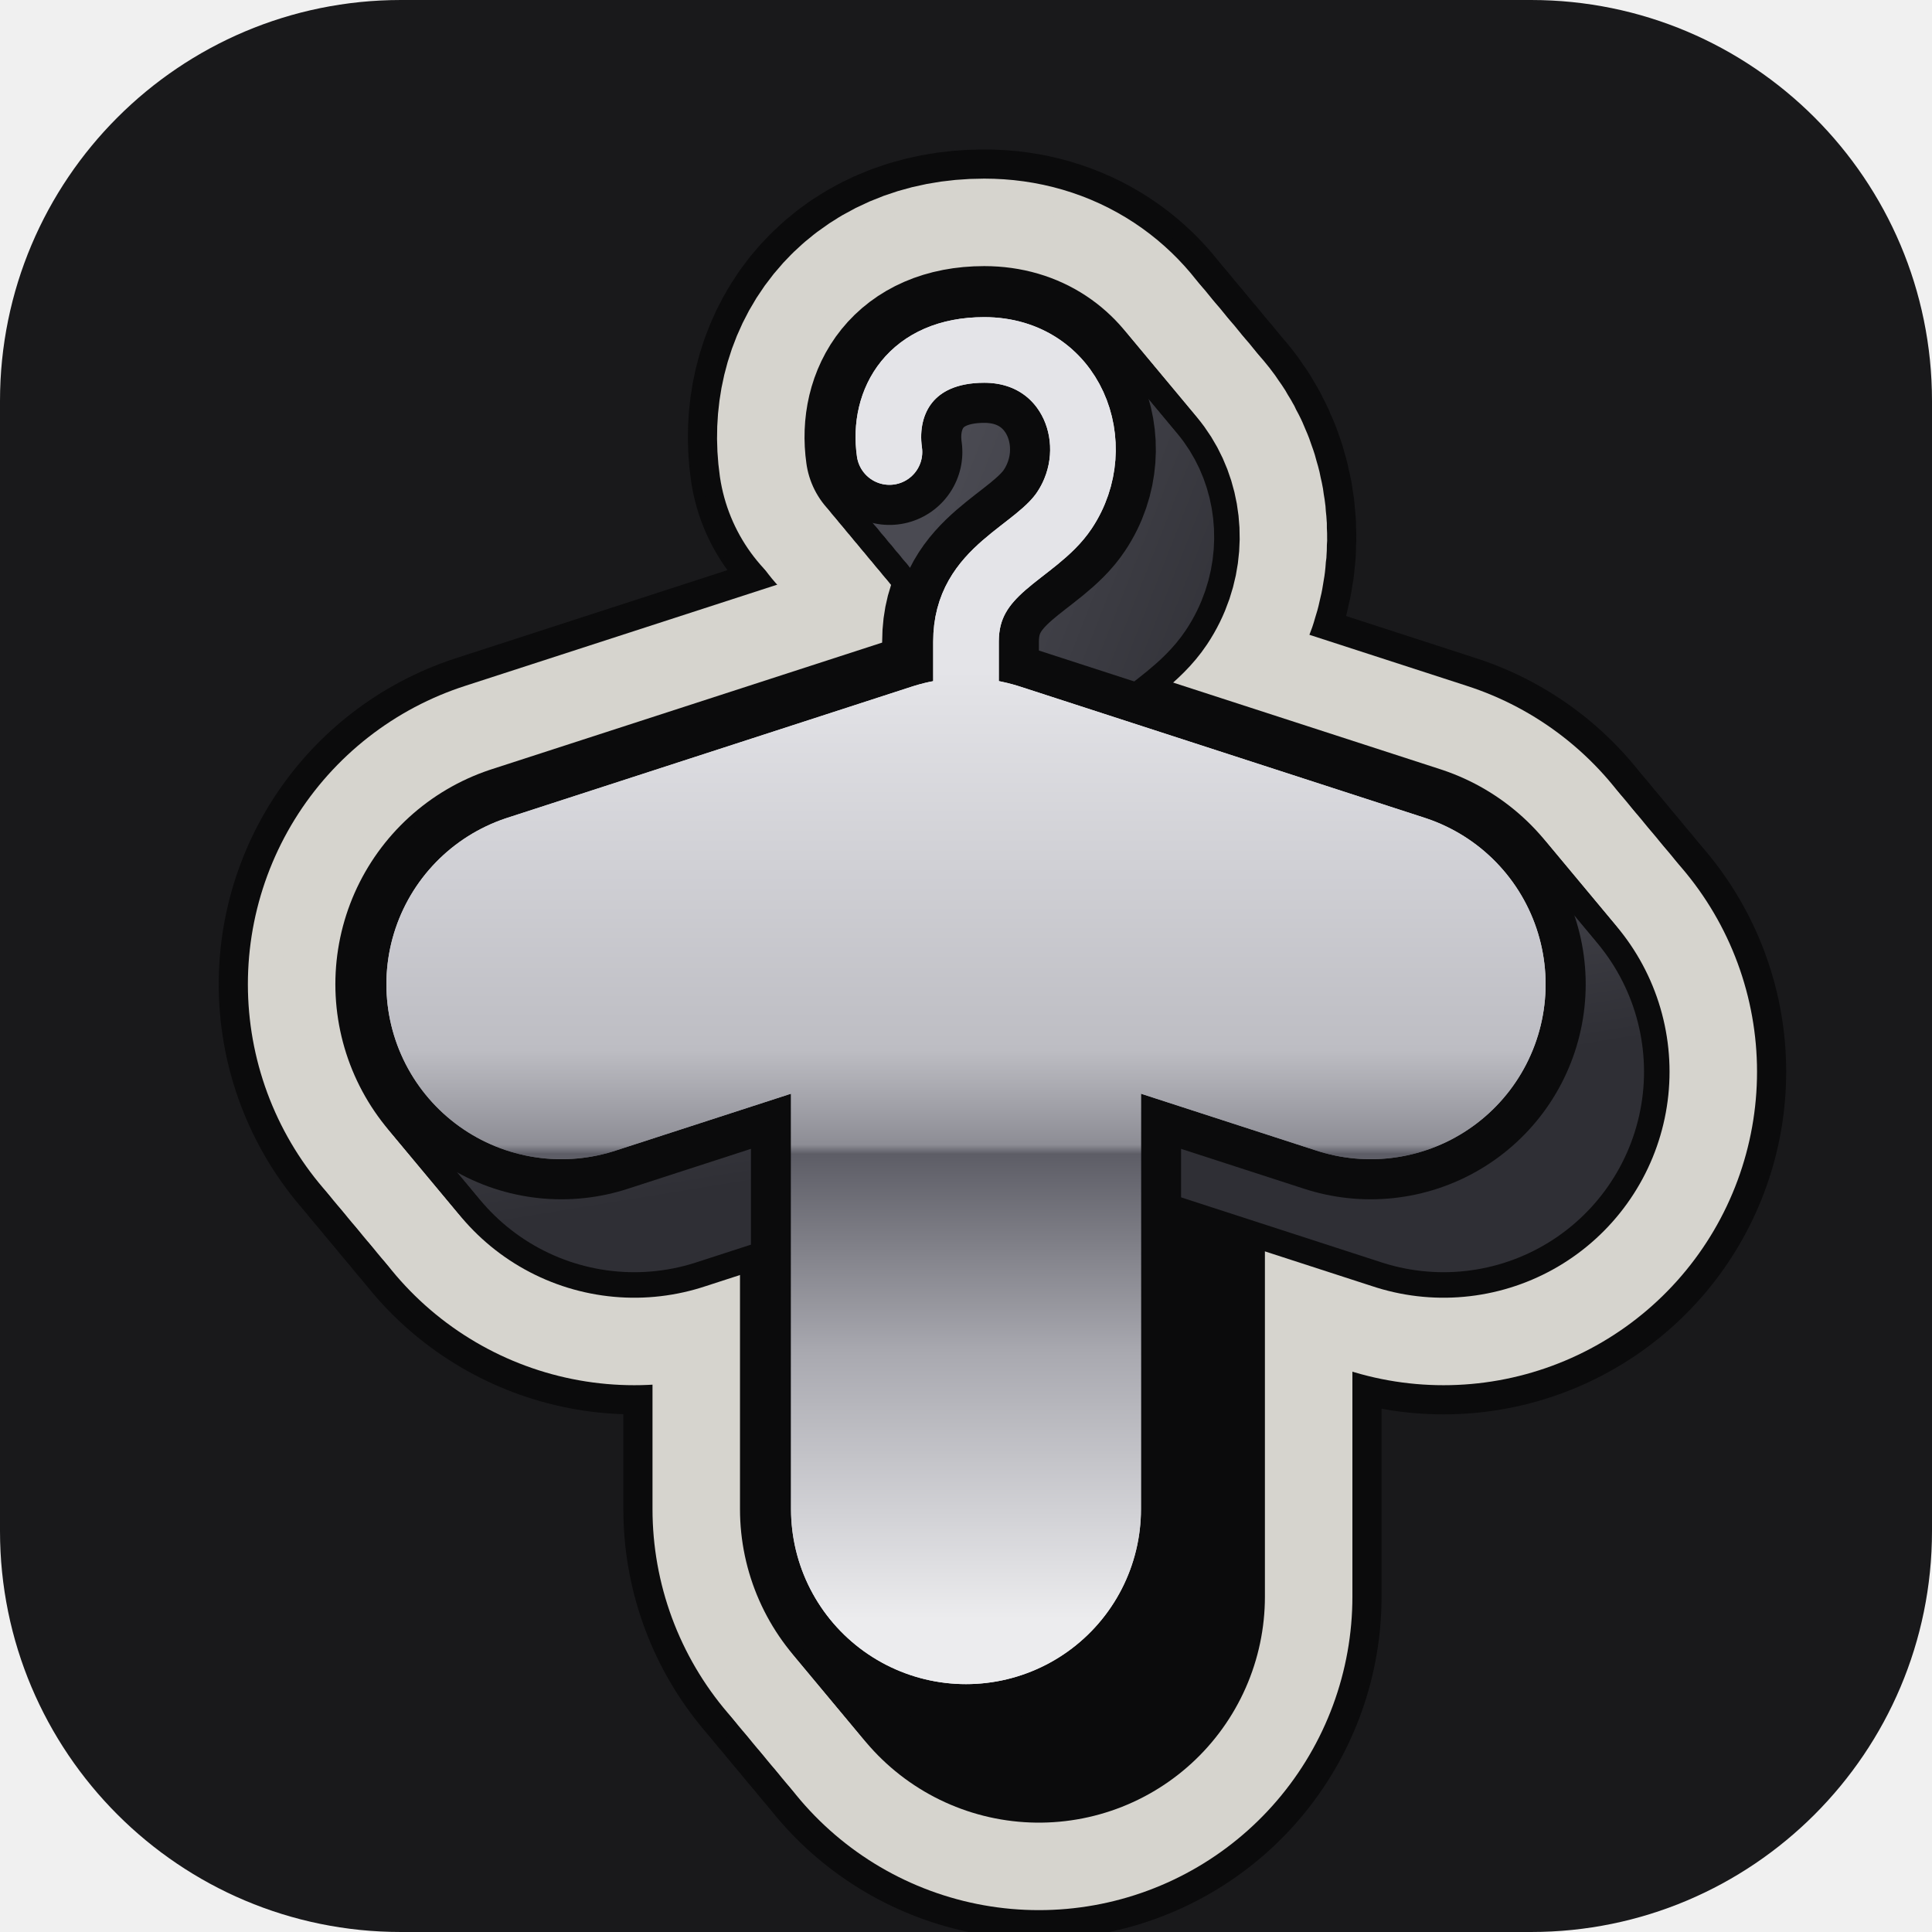
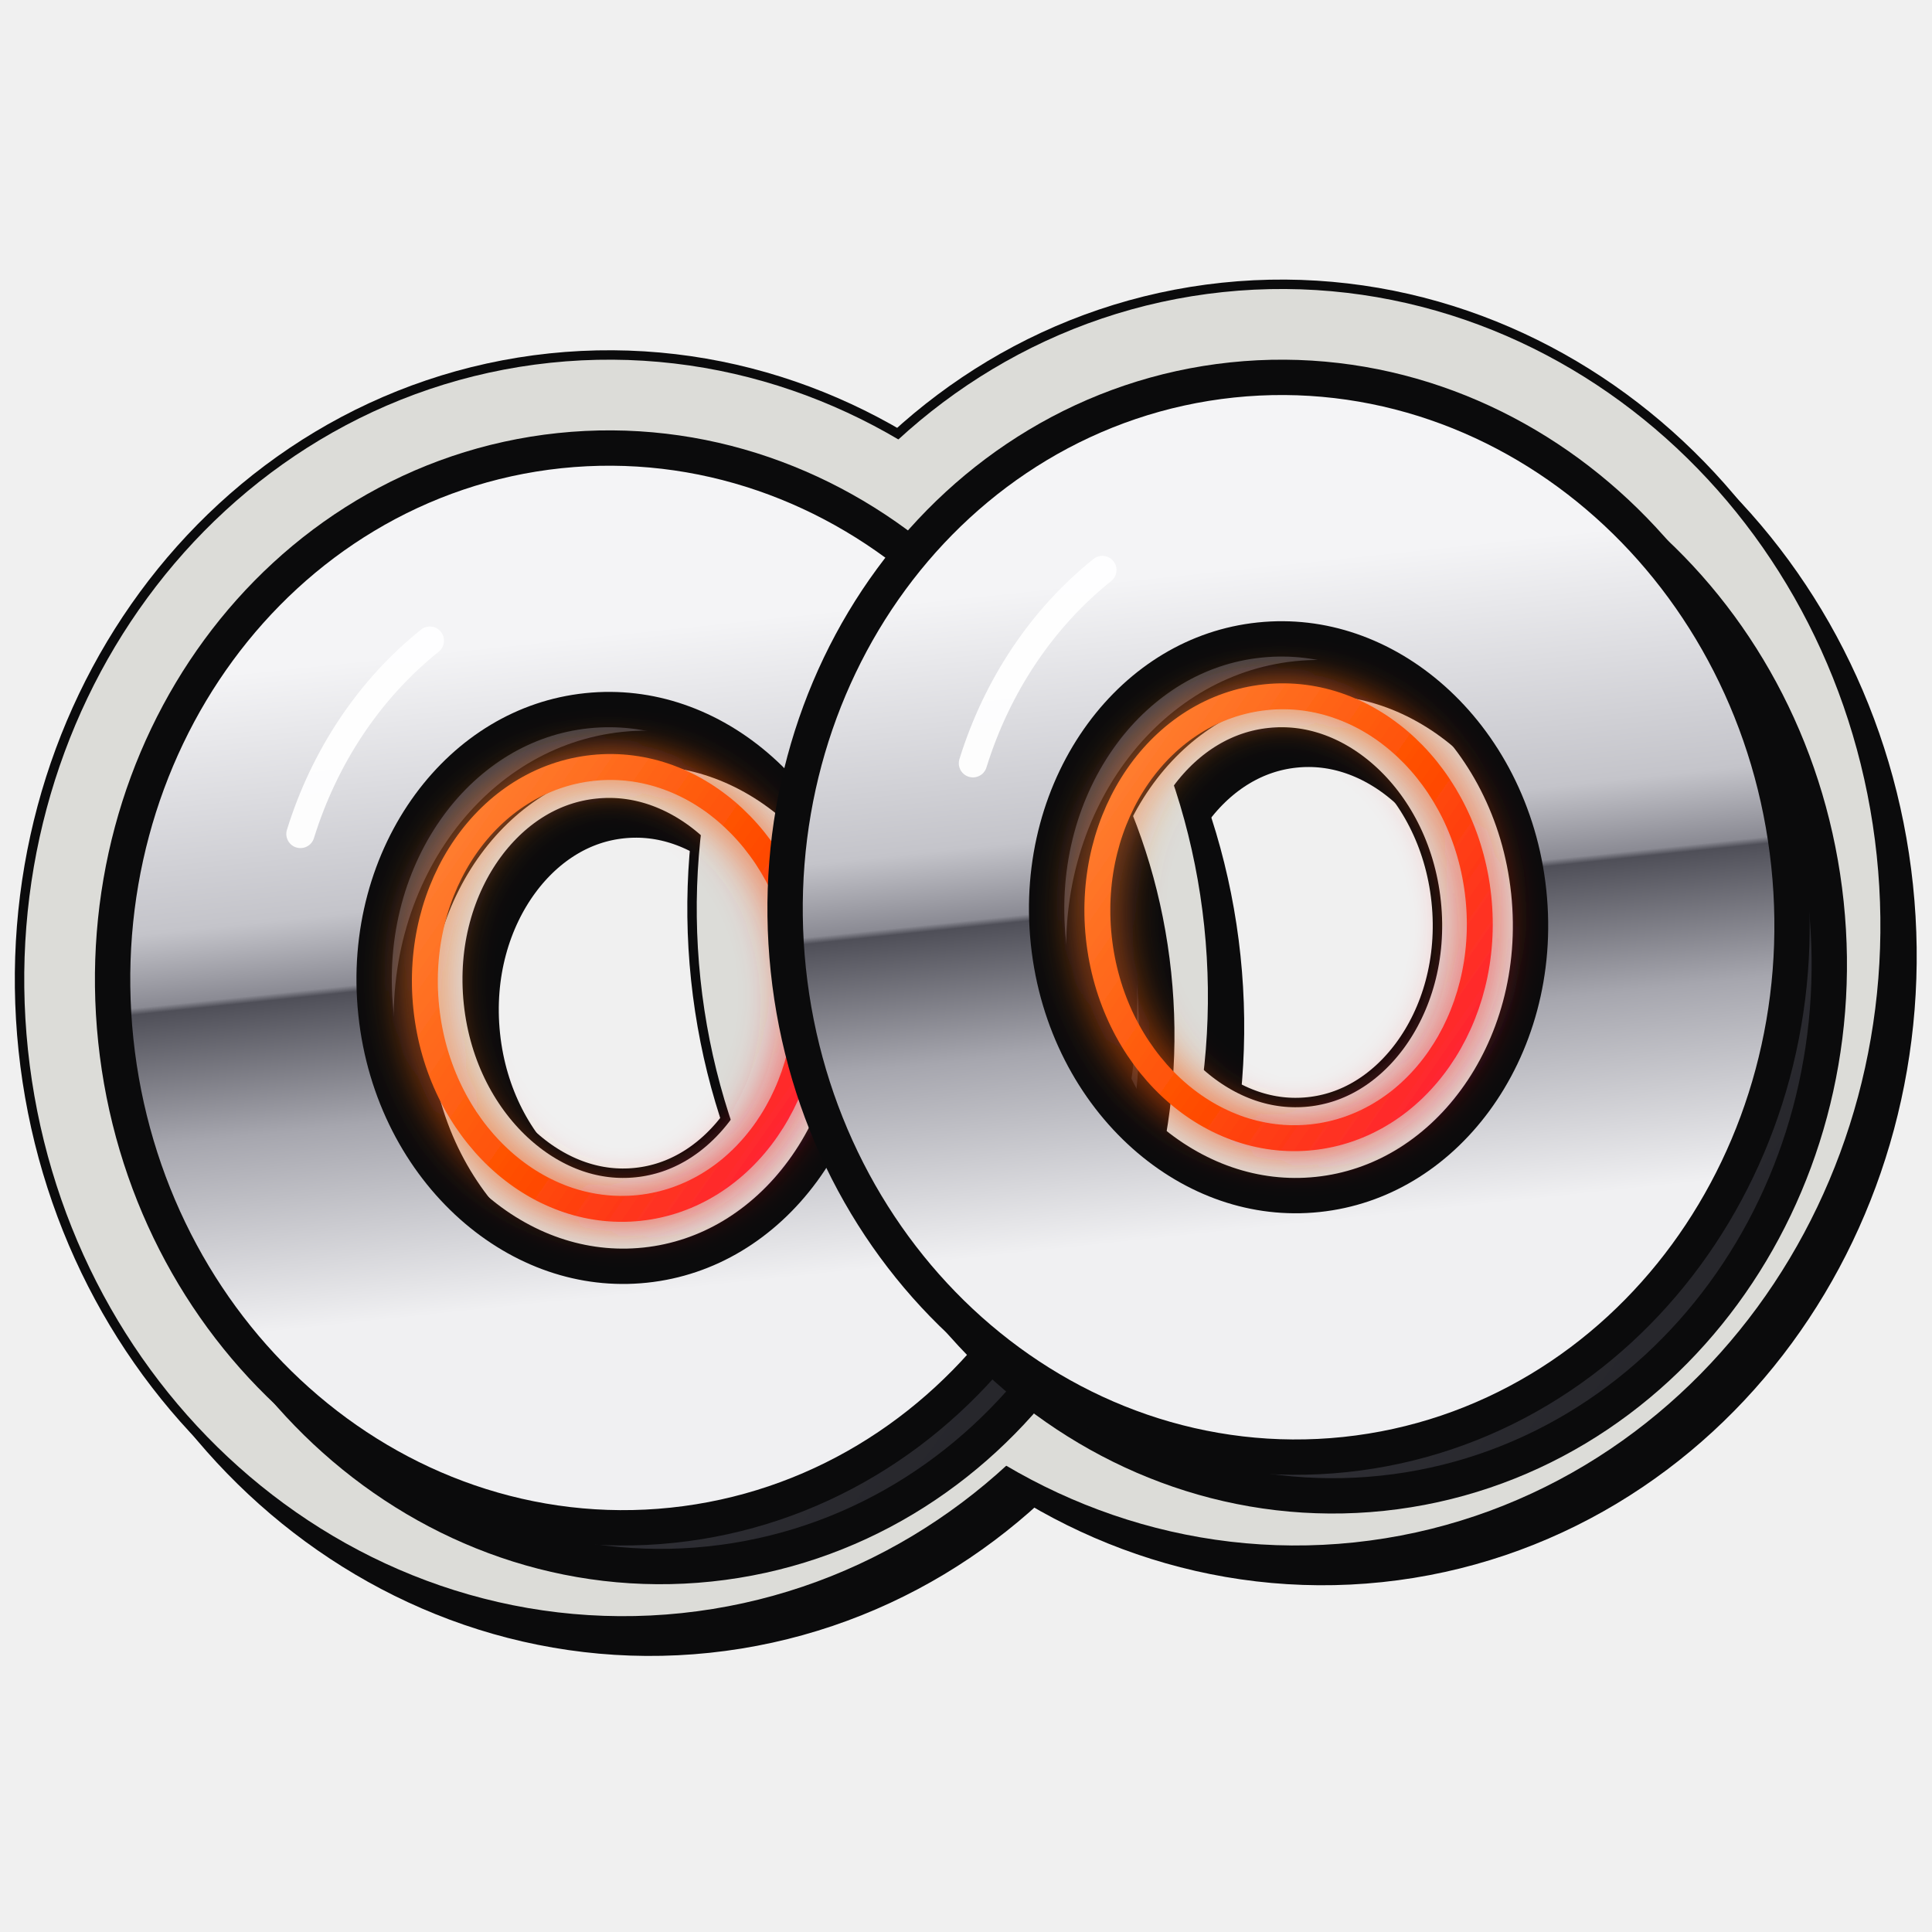
- <svg xmlns="http://www.w3.org/2000/svg" viewBox="462 -84 530 530" role="img" aria-label="MyOut">
+ <svg xmlns="http://www.w3.org/2000/svg" viewBox="140 -71 820 820" role="img" aria-label="MyOO">
  <defs>
-     <linearGradient id="chrome" gradientUnits="userSpaceOnUse" x1="0" y1="100" x2="0" y2="360">
-       <stop offset="0" stop-color="#e4e4e8" />
-       <stop offset="0.4" stop-color="#bdbdc3" />
-       <stop offset="0.5" stop-color="#8d8d95" />
-       <stop offset="0.51" stop-color="#5d5d66" />
-       <stop offset="0.72" stop-color="#a9a9b0" />
-       <stop offset="1" stop-color="#ececee" />
+     <linearGradient id="chrome" gradientUnits="userSpaceOnUse" x1="0" y1="190" x2="0" y2="470">
+       <stop offset="0" stop-color="#f4f4f6" />
+       <stop offset="0.38" stop-color="#c4c4ca" />
+       <stop offset="0.49" stop-color="#8a8a93" />
+       <stop offset="0.5" stop-color="#4f4f58" />
+       <stop offset="0.7" stop-color="#a6a6ae" />
+       <stop offset="1" stop-color="#f0f0f2" />
+     </linearGradient>
+     <linearGradient id="hot" x1="0" y1="0" x2="1" y2="1">
+       <stop offset="0" stop-color="#ff8a3d" />
+       <stop offset="0.55" stop-color="#ff4d00" />
+       <stop offset="1" stop-color="#ff1744" />
    </linearGradient>
    <linearGradient id="side" x1="0" y1="0" x2="1" y2="1">
      <stop offset="0" stop-color="#4a4a52" />
-       <stop offset="1" stop-color="#2f2f35" />
+       <stop offset="1" stop-color="#25252a" />
    </linearGradient>
-     <path id="p0" d="M 727 148 L 727 92 C 727 72 746 68 754 56 C 766 38 756 12 732 12 C 712 12 704 26 706 40" />
-     <path id="p1" d="M 616 186 L 727 150 L 838 186" />
-     <path id="p2" d="M 727 166 L 727 330" />
-     <path id="p3" d="M 727 352 L 727 380" />
+     <filter id="glow" x="-50%" y="-50%" width="200%" height="200%">
+       <feGaussianBlur stdDeviation="9" result="b" />
+       <feMerge>
+         <feMergeNode in="b" />
+         <feMergeNode in="SourceGraphic" />
+       </feMerge>
+     </filter>
  </defs>
-   <rect x="462" y="-84" width="530" height="530" rx="110" fill="#19191b" />
-   <g fill="none" stroke-linecap="round" stroke-linejoin="round" transform="rotate(0 500 250)">
-     <g>
-       <use href="#p0" stroke="#0b0b0c" stroke-width="110" />
-       <use href="#p0" stroke="#0b0b0c" stroke-width="110" x="4" y="4.8" />
-       <use href="#p0" stroke="#0b0b0c" stroke-width="110" x="8" y="9.6" />
-       <use href="#p0" stroke="#0b0b0c" stroke-width="110" x="12" y="14.4" />
-       <use href="#p0" stroke="#0b0b0c" stroke-width="110" x="16" y="19.2" />
-       <use href="#p0" stroke="#0b0b0c" stroke-width="110" x="20" y="24" />
-       <use href="#p1" stroke="#0b0b0c" stroke-width="188" />
-       <use href="#p1" stroke="#0b0b0c" stroke-width="188" x="4" y="4.8" />
-       <use href="#p1" stroke="#0b0b0c" stroke-width="188" x="8" y="9.6" />
-       <use href="#p1" stroke="#0b0b0c" stroke-width="188" x="12" y="14.4" />
-       <use href="#p1" stroke="#0b0b0c" stroke-width="188" x="16" y="19.2" />
-       <use href="#p1" stroke="#0b0b0c" stroke-width="188" x="20" y="24" />
-       <use href="#p2" stroke="#0b0b0c" stroke-width="188" />
-       <use href="#p2" stroke="#0b0b0c" stroke-width="188" x="4" y="4.8" />
-       <use href="#p2" stroke="#0b0b0c" stroke-width="188" x="8" y="9.6" />
-       <use href="#p2" stroke="#0b0b0c" stroke-width="188" x="12" y="14.4" />
-       <use href="#p2" stroke="#0b0b0c" stroke-width="188" x="16" y="19.2" />
-       <use href="#p2" stroke="#0b0b0c" stroke-width="188" x="20" y="24" />
-       <use href="#p3" stroke="#0b0b0c" stroke-width="54" />
+   <g fill="none" stroke-linecap="round" stroke-linejoin="round" transform="rotate(-6 480 330)">
+     <g transform="translate(10 14)">
+       <path d="M 242 340 A 158 173.8 0 1 0 558 340 A 158 173.8 0 1 0 242 340 Z" stroke="#0b0b0c" stroke-width="194" />
+       <path d="M 529 340 A 158 173.8 0 1 0 845 340 A 158 173.8 0 1 0 529 340 Z" stroke="#0b0b0c" stroke-width="194" />
    </g>
-     <g>
-       <use href="#p0" stroke="#d6d4ce" stroke-width="94" />
-       <use href="#p0" stroke="#d6d4ce" stroke-width="94" x="4" y="4.8" />
-       <use href="#p0" stroke="#d6d4ce" stroke-width="94" x="8" y="9.6" />
-       <use href="#p0" stroke="#d6d4ce" stroke-width="94" x="12" y="14.4" />
-       <use href="#p0" stroke="#d6d4ce" stroke-width="94" x="16" y="19.2" />
-       <use href="#p0" stroke="#d6d4ce" stroke-width="94" x="20" y="24" />
-       <use href="#p1" stroke="#d6d4ce" stroke-width="172" />
-       <use href="#p1" stroke="#d6d4ce" stroke-width="172" x="4" y="4.8" />
-       <use href="#p1" stroke="#d6d4ce" stroke-width="172" x="8" y="9.6" />
-       <use href="#p1" stroke="#d6d4ce" stroke-width="172" x="12" y="14.4" />
-       <use href="#p1" stroke="#d6d4ce" stroke-width="172" x="16" y="19.2" />
-       <use href="#p1" stroke="#d6d4ce" stroke-width="172" x="20" y="24" />
-       <use href="#p2" stroke="#d6d4ce" stroke-width="172" />
-       <use href="#p2" stroke="#d6d4ce" stroke-width="172" x="4" y="4.8" />
-       <use href="#p2" stroke="#d6d4ce" stroke-width="172" x="8" y="9.6" />
-       <use href="#p2" stroke="#d6d4ce" stroke-width="172" x="12" y="14.4" />
-       <use href="#p2" stroke="#d6d4ce" stroke-width="172" x="16" y="19.2" />
-       <use href="#p2" stroke="#d6d4ce" stroke-width="172" x="20" y="24" />
-       <use href="#p3" stroke="#d6d4ce" stroke-width="38" />
+     <path d="M 242 340 A 158 173.8 0 1 0 558 340 A 158 173.8 0 1 0 242 340 Z" stroke="#0b0b0c" stroke-width="194" />
+     <path d="M 529 340 A 158 173.8 0 1 0 845 340 A 158 173.8 0 1 0 529 340 Z" stroke="#0b0b0c" stroke-width="194" />
+     <path d="M 242 340 A 158 173.8 0 1 0 558 340 A 158 173.8 0 1 0 242 340 Z" stroke="#dcdcd8" stroke-width="186" />
+     <path d="M 529 340 A 158 173.8 0 1 0 845 340 A 158 173.8 0 1 0 529 340 Z" stroke="#dcdcd8" stroke-width="186" />
+     <g transform="translate(14 18)">
+       <path d="M 242 340 A 158 173.8 0 1 0 558 340 A 158 173.8 0 1 0 242 340 Z" stroke="#0b0b0c" stroke-width="126" />
+       <path d="M 242 340 A 158 173.8 0 1 0 558 340 A 158 173.8 0 1 0 242 340 Z" stroke="url(#side)" stroke-width="96" />
    </g>
-     <g id="lT">
-       <use href="#p0" stroke="#0b0b0c" stroke-width="46" />
-       <use href="#p0" stroke="#0b0b0c" stroke-width="46" x="2" y="2.4" />
-       <use href="#p0" stroke="#0b0b0c" stroke-width="46" x="4" y="4.8" />
-       <use href="#p0" stroke="#0b0b0c" stroke-width="46" x="6" y="7.2" />
-       <use href="#p0" stroke="#0b0b0c" stroke-width="46" x="8" y="9.6" />
-       <use href="#p0" stroke="#0b0b0c" stroke-width="46" x="10" y="12" />
-       <use href="#p0" stroke="#0b0b0c" stroke-width="46" x="12" y="14.4" />
-       <use href="#p0" stroke="#0b0b0c" stroke-width="46" x="14" y="16.8" />
-       <use href="#p0" stroke="#0b0b0c" stroke-width="46" x="16" y="19.2" />
-       <use href="#p0" stroke="#0b0b0c" stroke-width="46" x="18" y="21.6" />
-       <use href="#p0" stroke="#0b0b0c" stroke-width="46" x="20" y="24" />
-       <use href="#p1" stroke="#0b0b0c" stroke-width="124" />
-       <use href="#p1" stroke="#0b0b0c" stroke-width="124" x="2" y="2.4" />
-       <use href="#p1" stroke="#0b0b0c" stroke-width="124" x="4" y="4.8" />
-       <use href="#p1" stroke="#0b0b0c" stroke-width="124" x="6" y="7.2" />
-       <use href="#p1" stroke="#0b0b0c" stroke-width="124" x="8" y="9.6" />
-       <use href="#p1" stroke="#0b0b0c" stroke-width="124" x="10" y="12" />
-       <use href="#p1" stroke="#0b0b0c" stroke-width="124" x="12" y="14.4" />
-       <use href="#p1" stroke="#0b0b0c" stroke-width="124" x="14" y="16.8" />
-       <use href="#p1" stroke="#0b0b0c" stroke-width="124" x="16" y="19.2" />
-       <use href="#p1" stroke="#0b0b0c" stroke-width="124" x="18" y="21.6" />
-       <use href="#p1" stroke="#0b0b0c" stroke-width="124" x="20" y="24" />
-       <use href="#p2" stroke="#0b0b0c" stroke-width="124" />
-       <use href="#p2" stroke="#0b0b0c" stroke-width="124" x="2" y="2.4" />
-       <use href="#p2" stroke="#0b0b0c" stroke-width="124" x="4" y="4.8" />
-       <use href="#p2" stroke="#0b0b0c" stroke-width="124" x="6" y="7.2" />
-       <use href="#p2" stroke="#0b0b0c" stroke-width="124" x="8" y="9.6" />
-       <use href="#p2" stroke="#0b0b0c" stroke-width="124" x="10" y="12" />
-       <use href="#p2" stroke="#0b0b0c" stroke-width="124" x="12" y="14.4" />
-       <use href="#p2" stroke="#0b0b0c" stroke-width="124" x="14" y="16.8" />
-       <use href="#p2" stroke="#0b0b0c" stroke-width="124" x="16" y="19.2" />
-       <use href="#p2" stroke="#0b0b0c" stroke-width="124" x="18" y="21.6" />
-       <use href="#p2" stroke="#0b0b0c" stroke-width="124" x="20" y="24" />
-       <use href="#p0" stroke="url(#side)" stroke-width="32" x="2" y="2.4" />
-       <use href="#p0" stroke="url(#side)" stroke-width="32" x="4" y="4.8" />
-       <use href="#p0" stroke="url(#side)" stroke-width="32" x="6" y="7.2" />
-       <use href="#p0" stroke="url(#side)" stroke-width="32" x="8" y="9.6" />
-       <use href="#p0" stroke="url(#side)" stroke-width="32" x="10" y="12" />
-       <use href="#p0" stroke="url(#side)" stroke-width="32" x="12" y="14.4" />
-       <use href="#p0" stroke="url(#side)" stroke-width="32" x="14" y="16.8" />
-       <use href="#p0" stroke="url(#side)" stroke-width="32" x="16" y="19.2" />
-       <use href="#p0" stroke="url(#side)" stroke-width="32" x="18" y="21.6" />
-       <use href="#p0" stroke="url(#side)" stroke-width="32" x="20" y="24" />
-       <use href="#p1" stroke="url(#side)" stroke-width="110" x="2" y="2.4" />
-       <use href="#p1" stroke="url(#side)" stroke-width="110" x="4" y="4.8" />
-       <use href="#p1" stroke="url(#side)" stroke-width="110" x="6" y="7.2" />
-       <use href="#p1" stroke="url(#side)" stroke-width="110" x="8" y="9.6" />
-       <use href="#p1" stroke="url(#side)" stroke-width="110" x="10" y="12" />
-       <use href="#p1" stroke="url(#side)" stroke-width="110" x="12" y="14.4" />
-       <use href="#p1" stroke="url(#side)" stroke-width="110" x="14" y="16.8" />
-       <use href="#p1" stroke="url(#side)" stroke-width="110" x="16" y="19.2" />
-       <use href="#p1" stroke="url(#side)" stroke-width="110" x="18" y="21.6" />
-       <use href="#p1" stroke="url(#side)" stroke-width="110" x="20" y="24" />
-       <use href="#p2" stroke="url(#side)" stroke-width="110" x="2" y="2.4" />
-       <use href="#p2" stroke="url(#side)" stroke-width="110" x="4" y="4.8" />
-       <use href="#p2" stroke="url(#side)" stroke-width="110" x="6" y="7.2" />
-       <use href="#p2" stroke="url(#side)" stroke-width="110" x="8" y="9.6" />
-       <use href="#p2" stroke="url(#side)" stroke-width="110" x="10" y="12" />
-       <use href="#p2" stroke="url(#side)" stroke-width="110" x="12" y="14.4" />
-       <use href="#p2" stroke="url(#side)" stroke-width="110" x="14" y="16.8" />
-       <use href="#p2" stroke="url(#side)" stroke-width="110" x="16" y="19.2" />
-       <use href="#p2" stroke="url(#side)" stroke-width="110" x="18" y="21.6" />
-       <use href="#p2" stroke="url(#side)" stroke-width="110" x="20" y="24" />
-       <use href="#p0" stroke="#0b0b0c" stroke-width="40" />
-       <use href="#p1" stroke="#0b0b0c" stroke-width="118" />
-       <use href="#p2" stroke="#0b0b0c" stroke-width="118" />
-       <use href="#p0" stroke="url(#chrome)" stroke-width="18" />
-       <use href="#p1" stroke="url(#chrome)" stroke-width="96" />
-       <use href="#p2" stroke="url(#chrome)" stroke-width="96" />
-       <use href="#p0" stroke="url(#chrome)" stroke-width="18" />
-       <use href="#p1" stroke="url(#chrome)" stroke-width="96" />
-       <use href="#p2" stroke="url(#chrome)" stroke-width="96" />
+     <path d="M 242 340 A 158 173.8 0 1 0 558 340 A 158 173.8 0 1 0 242 340 Z" stroke="#0b0b0c" stroke-width="126" />
+     <path d="M 242 340 A 158 173.8 0 1 0 558 340 A 158 173.8 0 1 0 242 340 Z" stroke="url(#chrome)" stroke-width="96" />
+     <ellipse cx="400" cy="340" rx="81.0" ry="93.9" stroke="url(#hot)" stroke-width="11" filter="url(#glow)" />
+     <path d="M 273.6 261.0 A 158 173.8 0 0 1 336.8 185.16" stroke="#ffffff" stroke-width="12" opacity="0.95" />
+     <g transform="translate(14 18)">
+       <path d="M 529 340 A 158 173.8 0 1 0 845 340 A 158 173.8 0 1 0 529 340 Z" stroke="#0b0b0c" stroke-width="126" />
+       <path d="M 529 340 A 158 173.8 0 1 0 845 340 A 158 173.8 0 1 0 529 340 Z" stroke="url(#side)" stroke-width="96" />
    </g>
+     <path d="M 529 340 A 158 173.8 0 1 0 845 340 A 158 173.8 0 1 0 529 340 Z" stroke="#0b0b0c" stroke-width="126" />
+     <path d="M 529 340 A 158 173.8 0 1 0 845 340 A 158 173.8 0 1 0 529 340 Z" stroke="url(#chrome)" stroke-width="96" />
+     <ellipse cx="687" cy="340" rx="81.0" ry="93.9" stroke="url(#hot)" stroke-width="11" filter="url(#glow)" />
+     <path d="M 560.6 261.0 A 158 173.8 0 0 1 623.8 185.16" stroke="#ffffff" stroke-width="12" opacity="0.95" />
  </g>
</svg>
